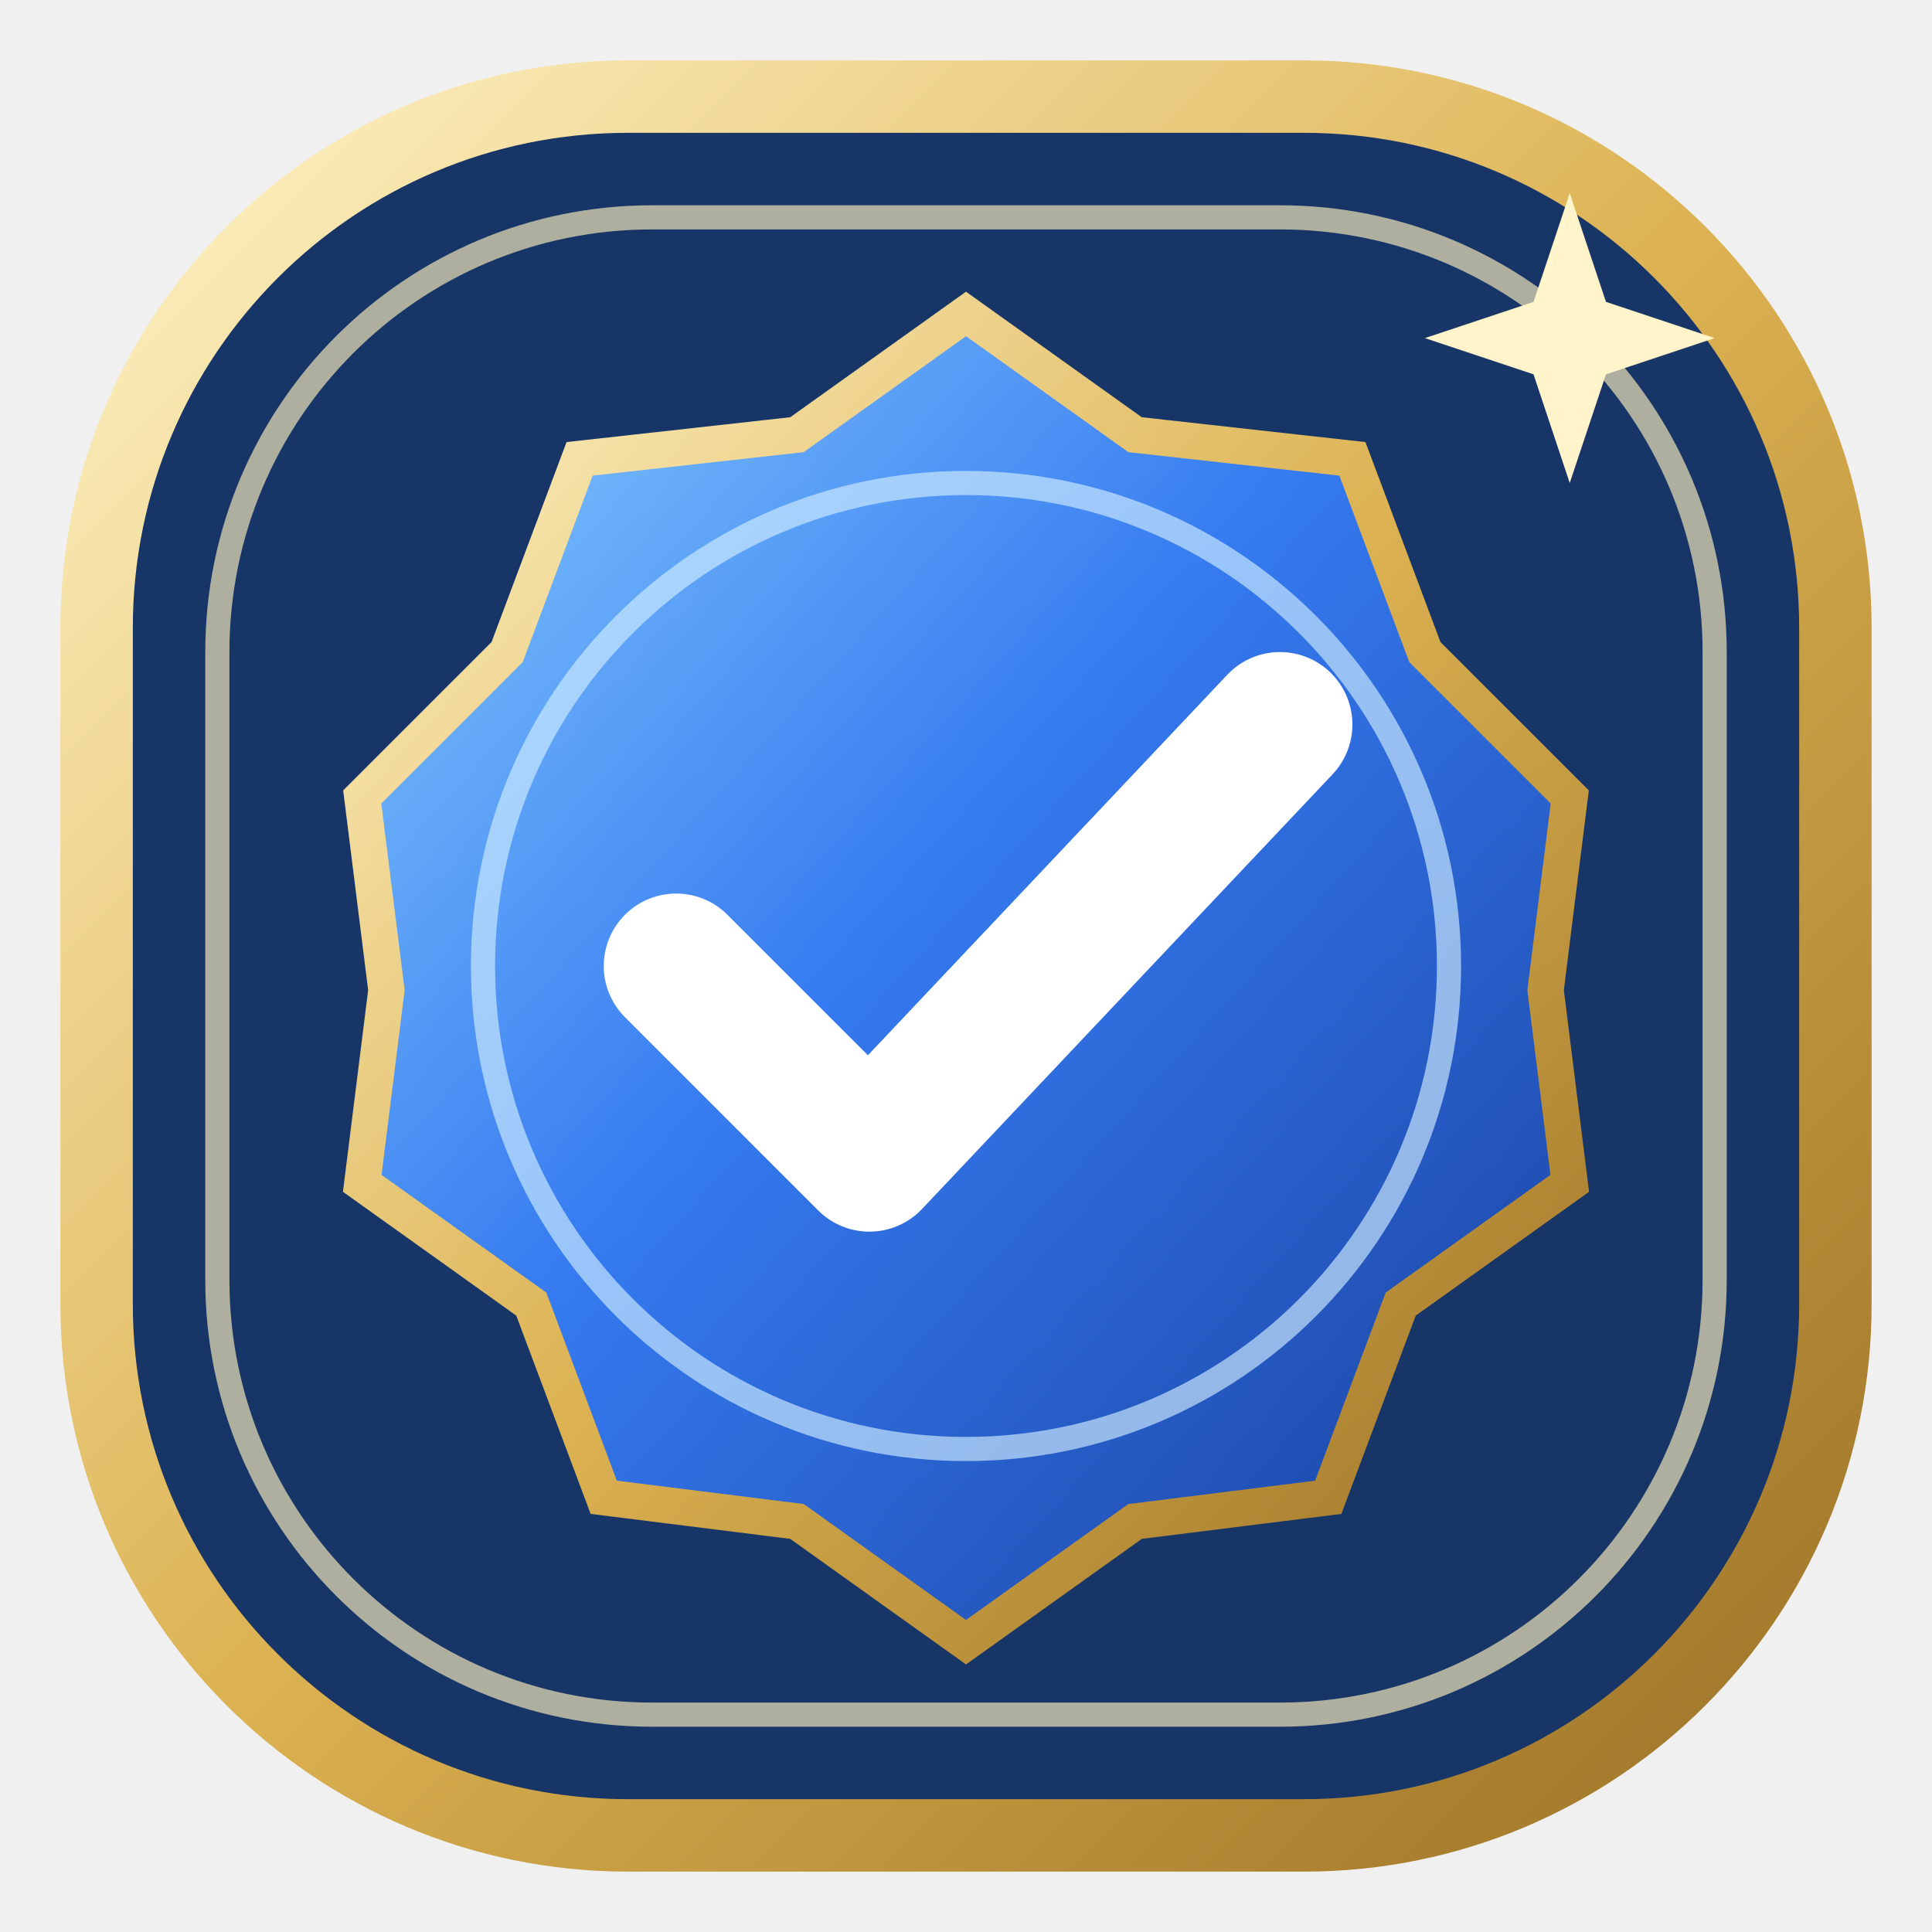
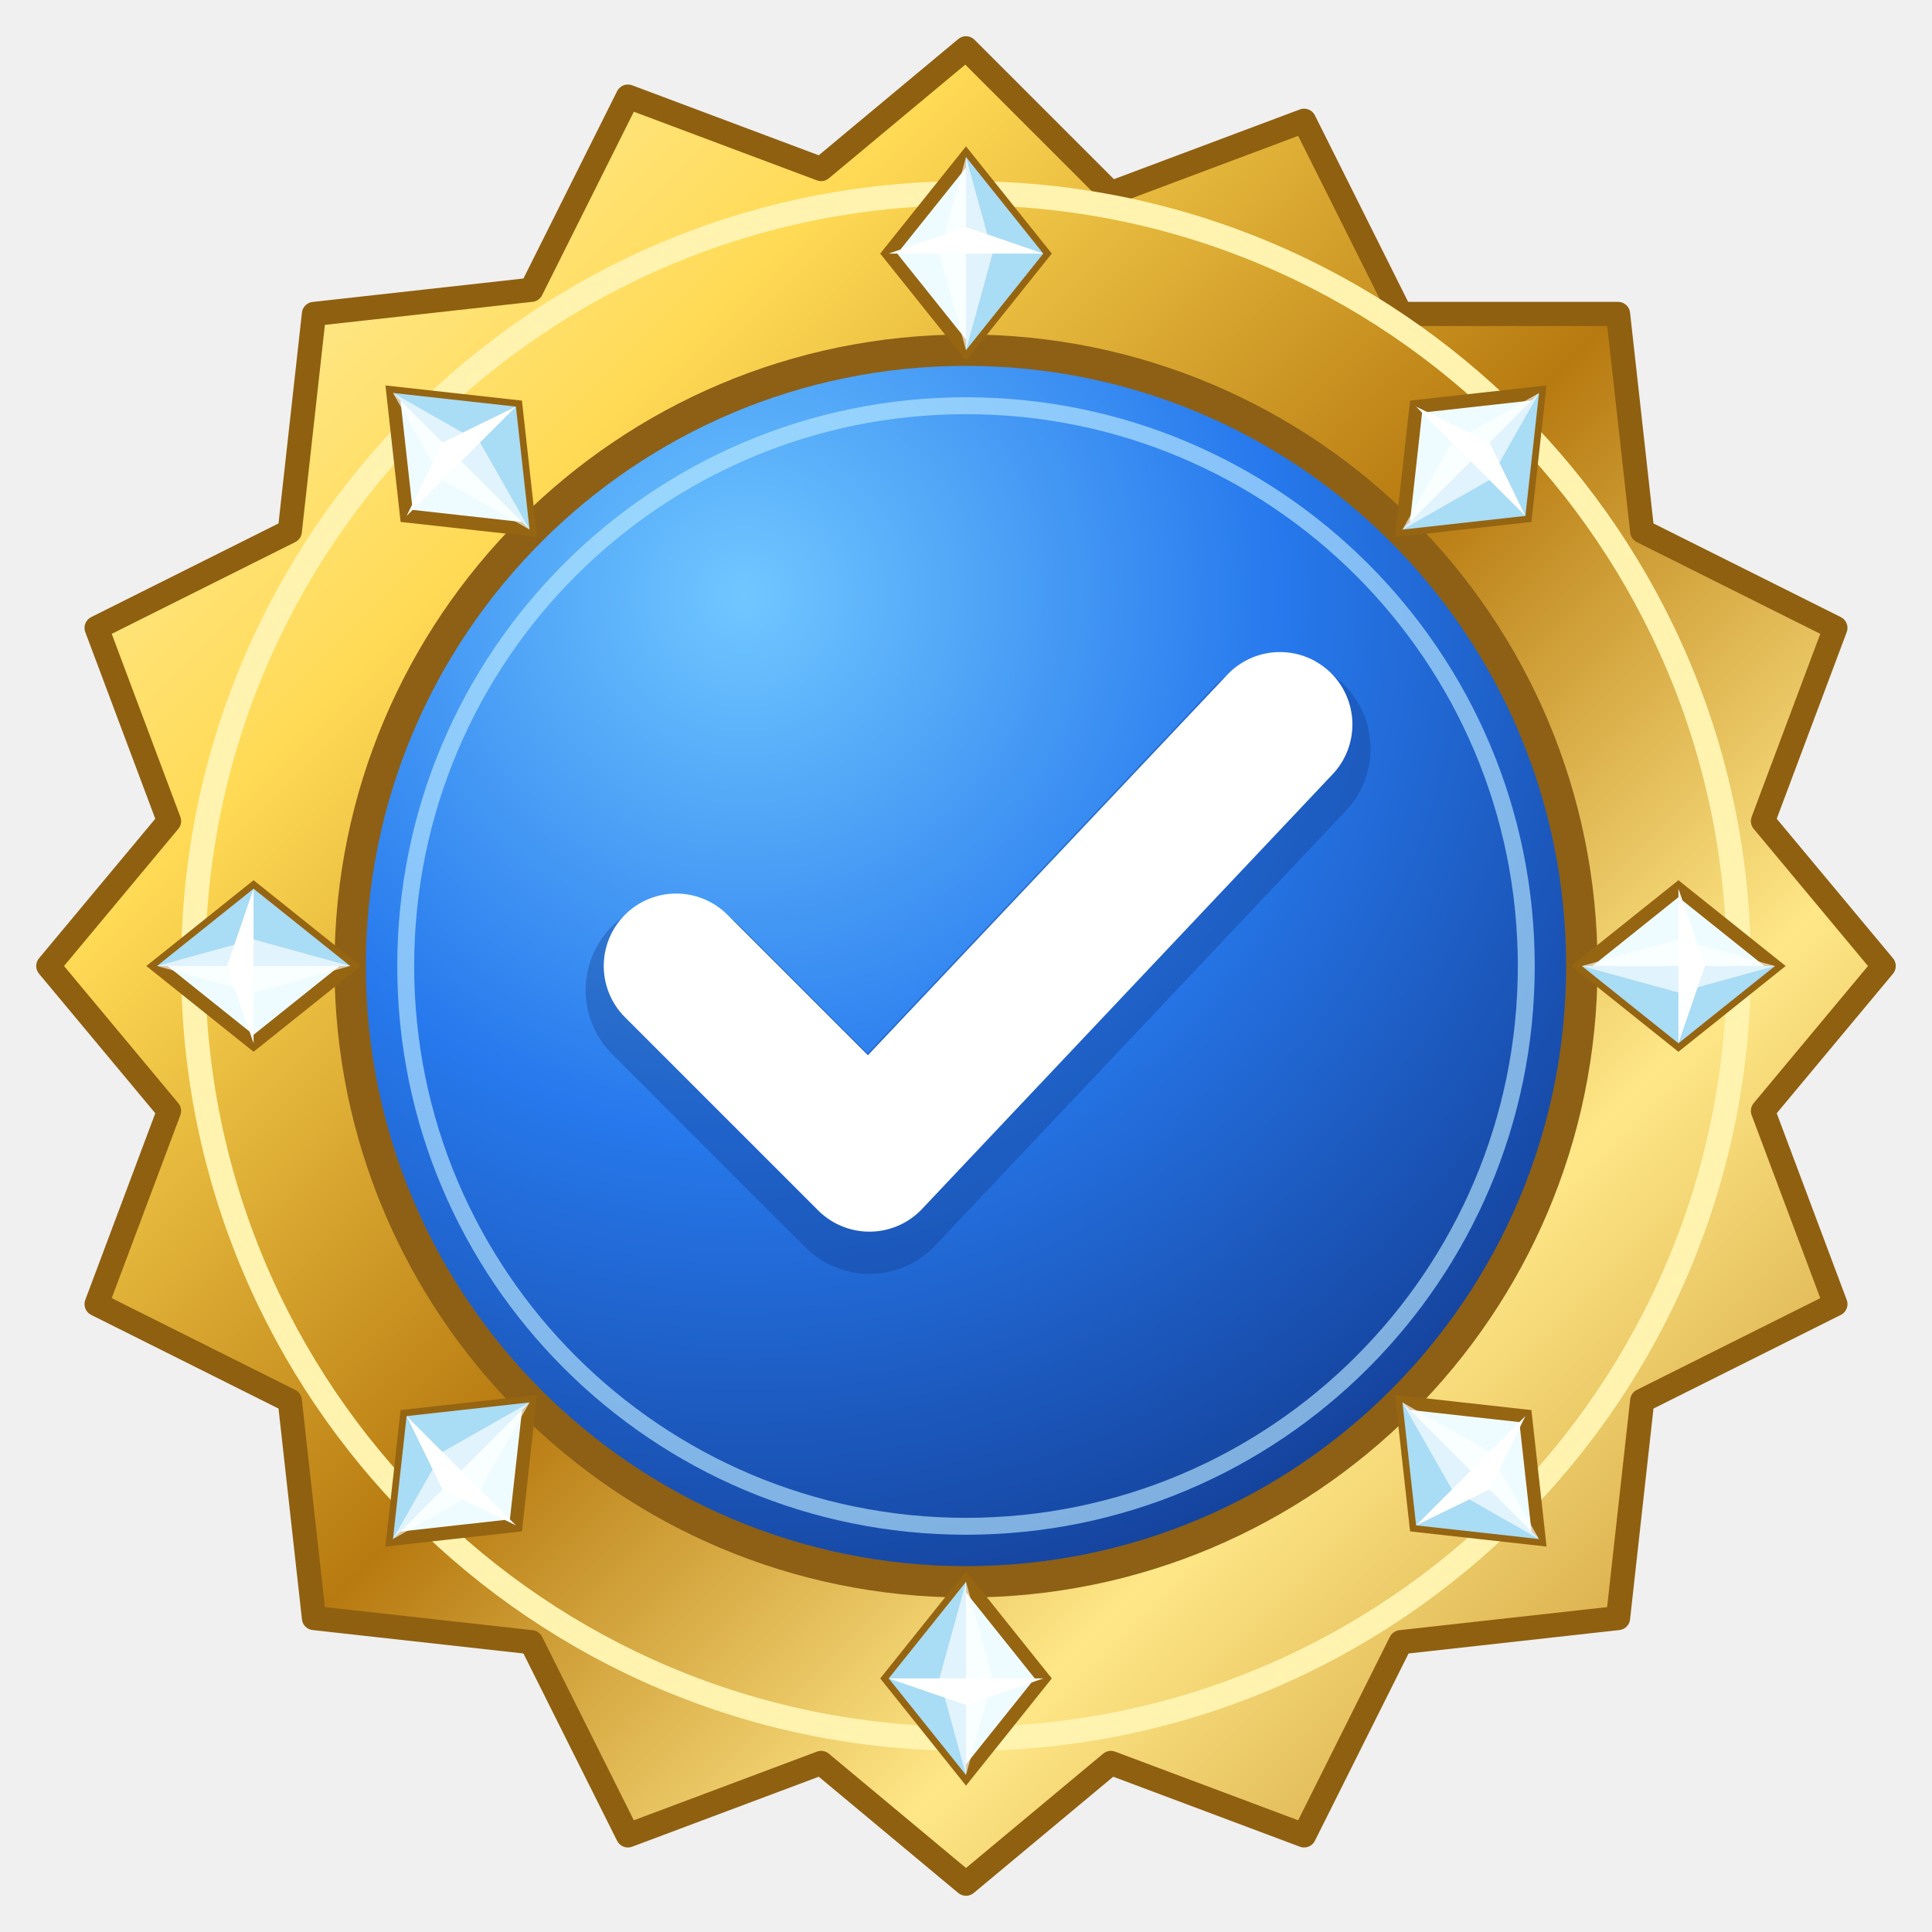
<svg xmlns="http://www.w3.org/2000/svg" viewBox="0 0 80 80" role="img" aria-labelledby="title desc">
  <defs>
-     <linearGradient id="gold" x2="1" y2="1">
-       <stop stop-color="#fff4c8" />
-       <stop offset=".5" stop-color="#dcb252" />
-       <stop offset="1" stop-color="#9b7126" />
+     <linearGradient id="gold" x1="0" y1="0" x2="1" y2="1">
+       <stop stop-color="#fff6c0" />
+       <stop offset=".25" stop-color="#ffda55" />
+       <stop offset=".5" stop-color="#b77a10" />
+       <stop offset=".72" stop-color="#ffe787" />
+       <stop offset="1" stop-color="#b97d16" />
    </linearGradient>
-     <linearGradient id="blue" x2="1" y2="1">
-       <stop stop-color="#8bd0ff" />
-       <stop offset=".45" stop-color="#357af0" />
-       <stop offset="1" stop-color="#183d9a" />
-     </linearGradient>
+     <radialGradient id="blue" cx=".32" cy=".2" r=".9">
+       <stop stop-color="#70c7ff" />
+       <stop offset=".48" stop-color="#2779ed" />
+       <stop offset="1" stop-color="#123b91" />
+     </radialGradient>
+     <g id="diamond">
+       <path d="M0-4 3.2 0 0 4-3.2 0Z" fill="#effcff" stroke="#956512" stroke-width=".55" />
+       <path d="M0-4V4L3.2 0Z" fill="#a9dcf5" />
+       <path d="M-3.2 0H3.2L0-1.1Z" fill="white" />
+       <path d="M0-4-1.1 0 0 4 1.1 0Z" fill="#fff" fill-opacity=".65" />
+     </g>
  </defs>
-   <rect x="4" y="4" width="72" height="72" rx="22" fill="#173566" stroke="url(#gold)" stroke-width="3" />
-   <rect x="9" y="9" width="62" height="62" rx="18" fill="none" stroke="#fff2bd" stroke-opacity=".65" />
-   <path d="m40 13 7 5 9 1 3 8 6 6-1 8 1 8-7 5-3 8-8 1-7 5-7-5-8-1-3-8-7-5 1-8-1-8 6-6 3-8 9-1Z" fill="url(#blue)" stroke="url(#gold)" stroke-width="1.5" />
-   <circle cx="40" cy="40" r="20" fill="none" stroke="#cfecff" stroke-opacity=".65" />
+   <path d="M40 2 46 8 54 5 58 13 67 13 68 22 76 26 73 34 78 40 73 46 76 54 68 58 67 67 58 68 54 76 46 73 40 78 34 73 26 76 22 68 13 67 12 58 4 54 7 46 2 40 7 34 4 26 12 22 13 13 22 12 26 4 34 7Z" fill="url(#gold)" stroke="#8f6010" stroke-width="1" stroke-linejoin="round" />
+   <circle cx="40" cy="40" r="32" fill="none" stroke="#fff3af" stroke-width="1" />
+   <circle cx="40" cy="40" r="25.5" fill="url(#blue)" stroke="#8d6016" stroke-width="1.3" />
+   <circle cx="40" cy="40" r="23.2" fill="none" stroke="#b9e8ff" stroke-opacity=".65" stroke-width=".7" />
+   <g>
+     <use href="#diamond" transform="translate(40 10.5)" />
+     <use href="#diamond" transform="translate(60.9 19.1) rotate(45)" />
+     <use href="#diamond" transform="translate(69.5 40) rotate(90)" />
+     <use href="#diamond" transform="translate(60.9 60.9) rotate(135)" />
+     <use href="#diamond" transform="translate(40 69.5) rotate(180)" />
+     <use href="#diamond" transform="translate(19.1 60.9) rotate(225)" />
+     <use href="#diamond" transform="translate(10.5 40) rotate(270)" />
+     <use href="#diamond" transform="translate(19.1 19.1) rotate(315)" />
+   </g>
+   <path d="m28 40 8 8 17-18" fill="none" stroke="#102f79" stroke-opacity=".3" stroke-width="7.5" stroke-linecap="round" stroke-linejoin="round" transform="translate(0 1)" />
  <path d="m28 40 8 8 17-18" fill="none" stroke="white" stroke-width="6" stroke-linecap="round" stroke-linejoin="round" />
-   <path d="m65 8 1.5 4.5L71 14l-4.5 1.5L65 20l-1.5-4.5L59 14l4.5-1.5Z" fill="#fff4ca" />
</svg>
